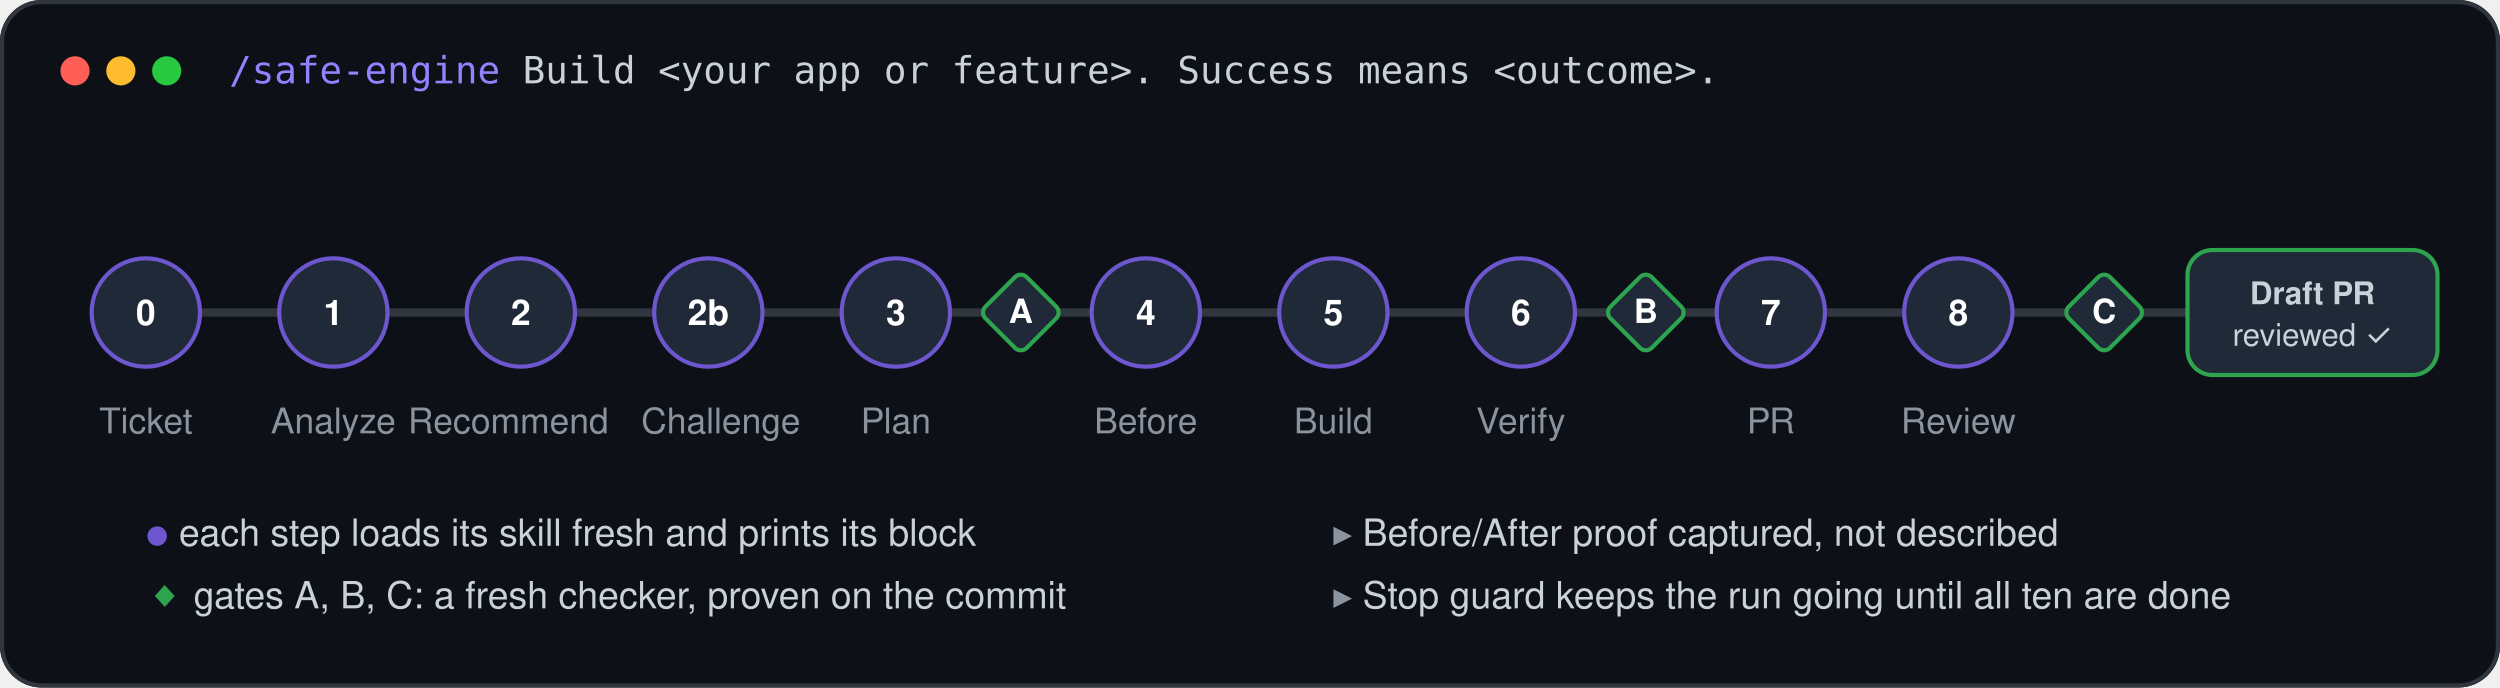
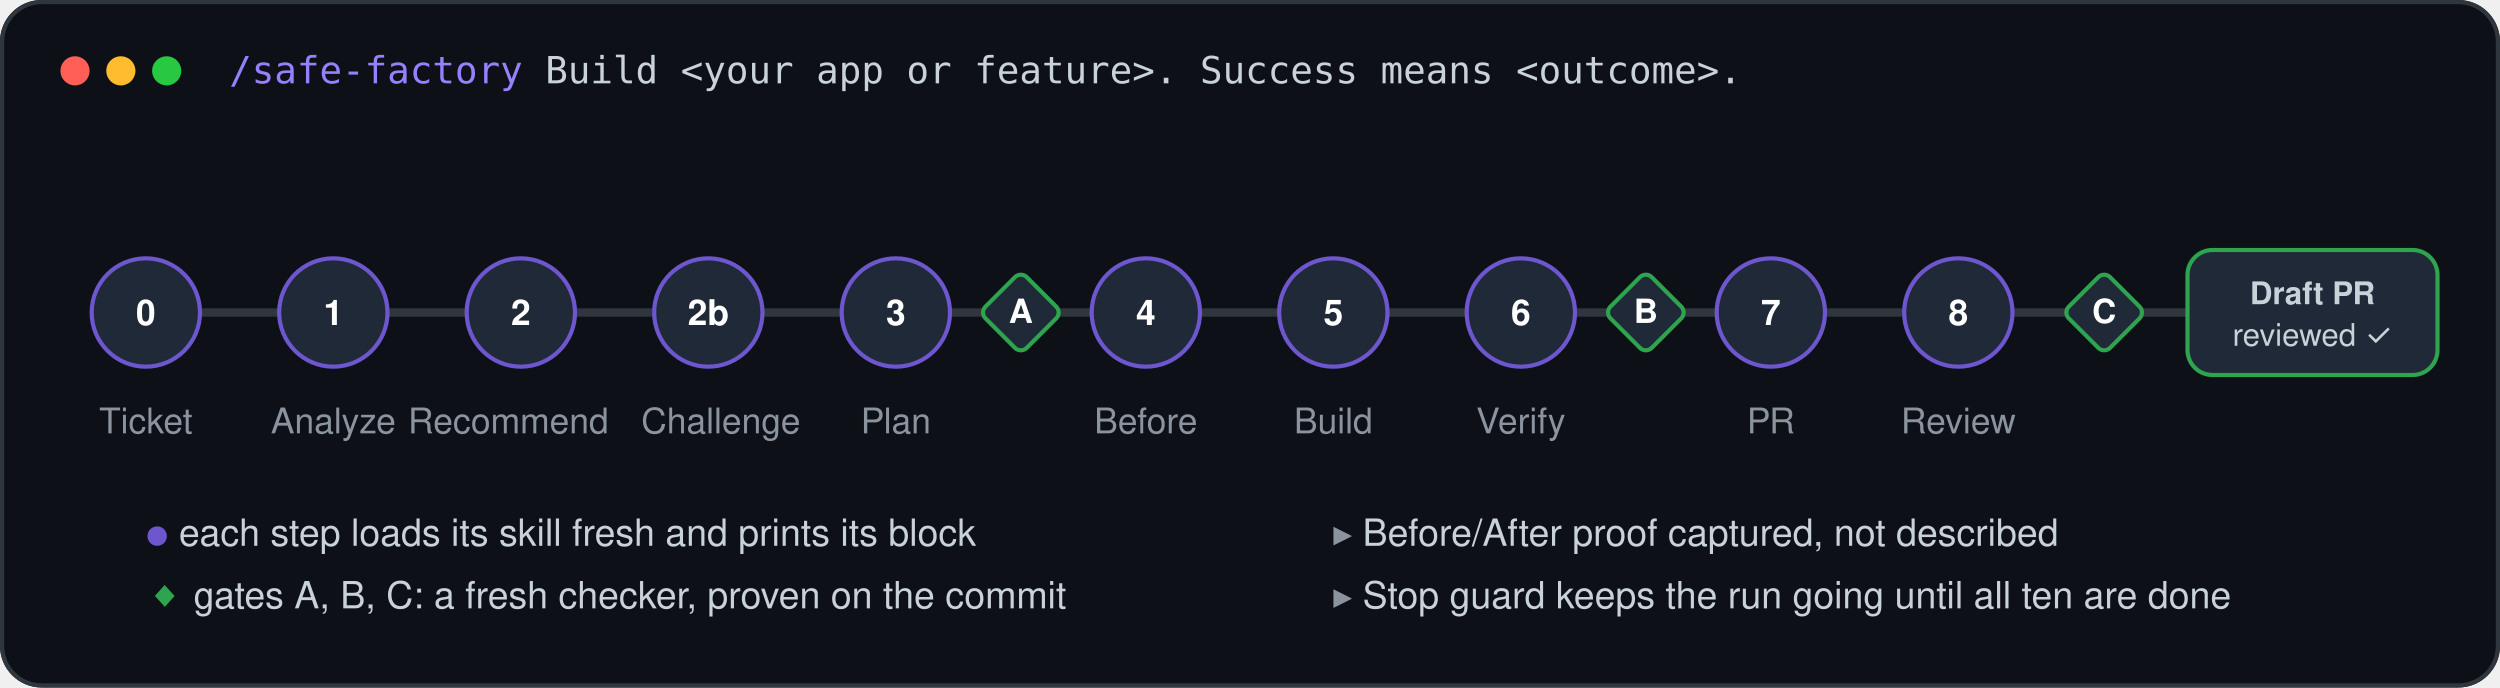
<svg xmlns="http://www.w3.org/2000/svg" viewBox="0 0 1200 330" width="1200" height="330" role="img" aria-labelledby="t d">
  <style>
text{font-family:-apple-system,"Segoe UI",Helvetica,Arial,sans-serif;fill:#c9d1d9}
.mono{font-family:ui-monospace,SFMono-Regular,Menlo,Consolas,monospace}
.n{font-size:17px;font-weight:700;fill:#fff;text-anchor:middle}
.l{font-size:17px;text-anchor:middle;fill:#8b949e}
.g{font-size:16px;font-weight:700;fill:#fff;text-anchor:middle}
.st{fill:#1f2937;stroke:#6E56CF;stroke-width:2;animation:lit 8s infinite both}
.gt{fill:#1f2937;stroke:#2EA44F;stroke-width:2;animation:pass 8s infinite both}
.pr{fill:#1f2937;stroke:#2EA44F;stroke-width:2;animation:pass 8s infinite both;animation-delay:5.4s}
.track{stroke:#30363d;stroke-width:4}
.flow{stroke:#6E56CF;stroke-width:4;stroke-dasharray:1000;stroke-dashoffset:1000;animation:run 8s linear infinite}
@keyframes lit{0%,4%{fill:#1f2937}8%,88%{fill:#6E56CF}100%{fill:#1f2937}}
@keyframes pass{0%,4%{fill:#1f2937}8%,88%{fill:#2EA44F}100%{fill:#1f2937}}
@keyframes run{0%{stroke-dashoffset:1000}70%,90%{stroke-dashoffset:0}100%{stroke-dashoffset:1000}}
@media (prefers-reduced-motion:reduce){.st,.gt,.pr,.flow{animation:none}.st{fill:#6E56CF}.gt,.pr{fill:#2EA44F}.flow{stroke-dashoffset:0}}
</style>
  <rect width="1200" height="330" rx="20" fill="#0d1117" />
  <rect x="1" y="1" width="1198" height="328" rx="19" fill="none" stroke="#30363d" stroke-width="2" />
  <circle cx="36" cy="34" r="7" fill="#ff5f57" />
  <circle cx="58" cy="34" r="7" fill="#febc2e" />
  <circle cx="80" cy="34" r="7" fill="#28c840" />
  <text x="110" y="40" class="mono" font-size="18">
-     <tspan fill="#9580ff">/safe-engine</tspan> Build &lt;your app or feature&gt;. Success means &lt;outcome&gt;.</text>
+     <tspan fill="#9580ff">/safe-factory</tspan> Build &lt;your app or feature&gt;. Success means &lt;outcome&gt;.</text>
  <line x1="70" y1="150" x2="1070" y2="150" class="track" />
  <line x1="70" y1="150" x2="1070" y2="150" class="flow" />
  <g>
    <circle cx="70" cy="150" r="26" class="st" style="animation-delay:0s" />
    <text x="70" y="156" class="n">0</text>
    <text x="70" y="208" class="l">Ticket</text>
    <circle cx="160" cy="150" r="26" class="st" style="animation-delay:.45s" />
    <text x="160" y="156" class="n">1</text>
    <text x="160" y="208" class="l">Analyze</text>
    <circle cx="250" cy="150" r="26" class="st" style="animation-delay:.9s" />
    <text x="250" y="156" class="n">2</text>
    <text x="244" y="208" class="l">Recommend</text>
    <circle cx="340" cy="150" r="26" class="st" style="animation-delay:1.35s" />
    <text x="340" y="156" class="n">2b</text>
    <text x="346" y="208" class="l">Challenge</text>
    <circle cx="430" cy="150" r="26" class="st" style="animation-delay:1.8s" />
    <text x="430" y="156" class="n">3</text>
    <text x="430" y="208" class="l">Plan</text>
    <rect x="476" y="136" width="28" height="28" rx="4" transform="rotate(45 490 150)" class="gt" style="animation-delay:2.25s" />
    <text x="490" y="155" class="g">A</text>
    <circle cx="550" cy="150" r="26" class="st" style="animation-delay:2.7s" />
    <text x="550" y="156" class="n">4</text>
    <text x="550" y="208" class="l">Before</text>
    <circle cx="640" cy="150" r="26" class="st" style="animation-delay:3.15s" />
    <text x="640" y="156" class="n">5</text>
    <text x="640" y="208" class="l">Build</text>
    <circle cx="730" cy="150" r="26" class="st" style="animation-delay:3.6s" />
    <text x="730" y="156" class="n">6</text>
    <text x="730" y="208" class="l">Verify</text>
    <rect x="776" y="136" width="28" height="28" rx="4" transform="rotate(45 790 150)" class="gt" style="animation-delay:4.05s" />
    <text x="790" y="155" class="g">B</text>
    <circle cx="850" cy="150" r="26" class="st" style="animation-delay:4.5s" />
    <text x="850" y="156" class="n">7</text>
    <text x="850" y="208" class="l">PR</text>
    <circle cx="940" cy="150" r="26" class="st" style="animation-delay:4.95s" />
    <text x="940" y="156" class="n">8</text>
    <text x="940" y="208" class="l">Review</text>
    <rect x="996" y="136" width="28" height="28" rx="4" transform="rotate(45 1010 150)" class="gt" style="animation-delay:5.2s" />
    <text x="1010" y="155" class="g">C</text>
    <rect x="1050" y="120" width="120" height="60" rx="12" class="pr" />
    <text x="1110" y="146" text-anchor="middle" font-size="15" font-weight="700" fill="#fff">Draft PR</text>
    <text x="1110" y="166" text-anchor="middle" font-size="15" fill="#fff">reviewed ✓</text>
  </g>
  <text x="70" y="262" font-size="18">
    <tspan fill="#6E56CF">●</tspan> each step loads its skill fresh and prints its block</text>
  <text x="70" y="292" font-size="18">
    <tspan fill="#2EA44F">◆</tspan> gates A, B, C: a fresh checker, proven on the commit</text>
  <text x="640" y="262" font-size="18">
    <tspan fill="#8b949e">▸</tspan> Before/After proof captured, not described</text>
  <text x="640" y="292" font-size="18">
    <tspan fill="#8b949e">▸</tspan> Stop guard keeps the run going until all ten are done</text>
</svg>
